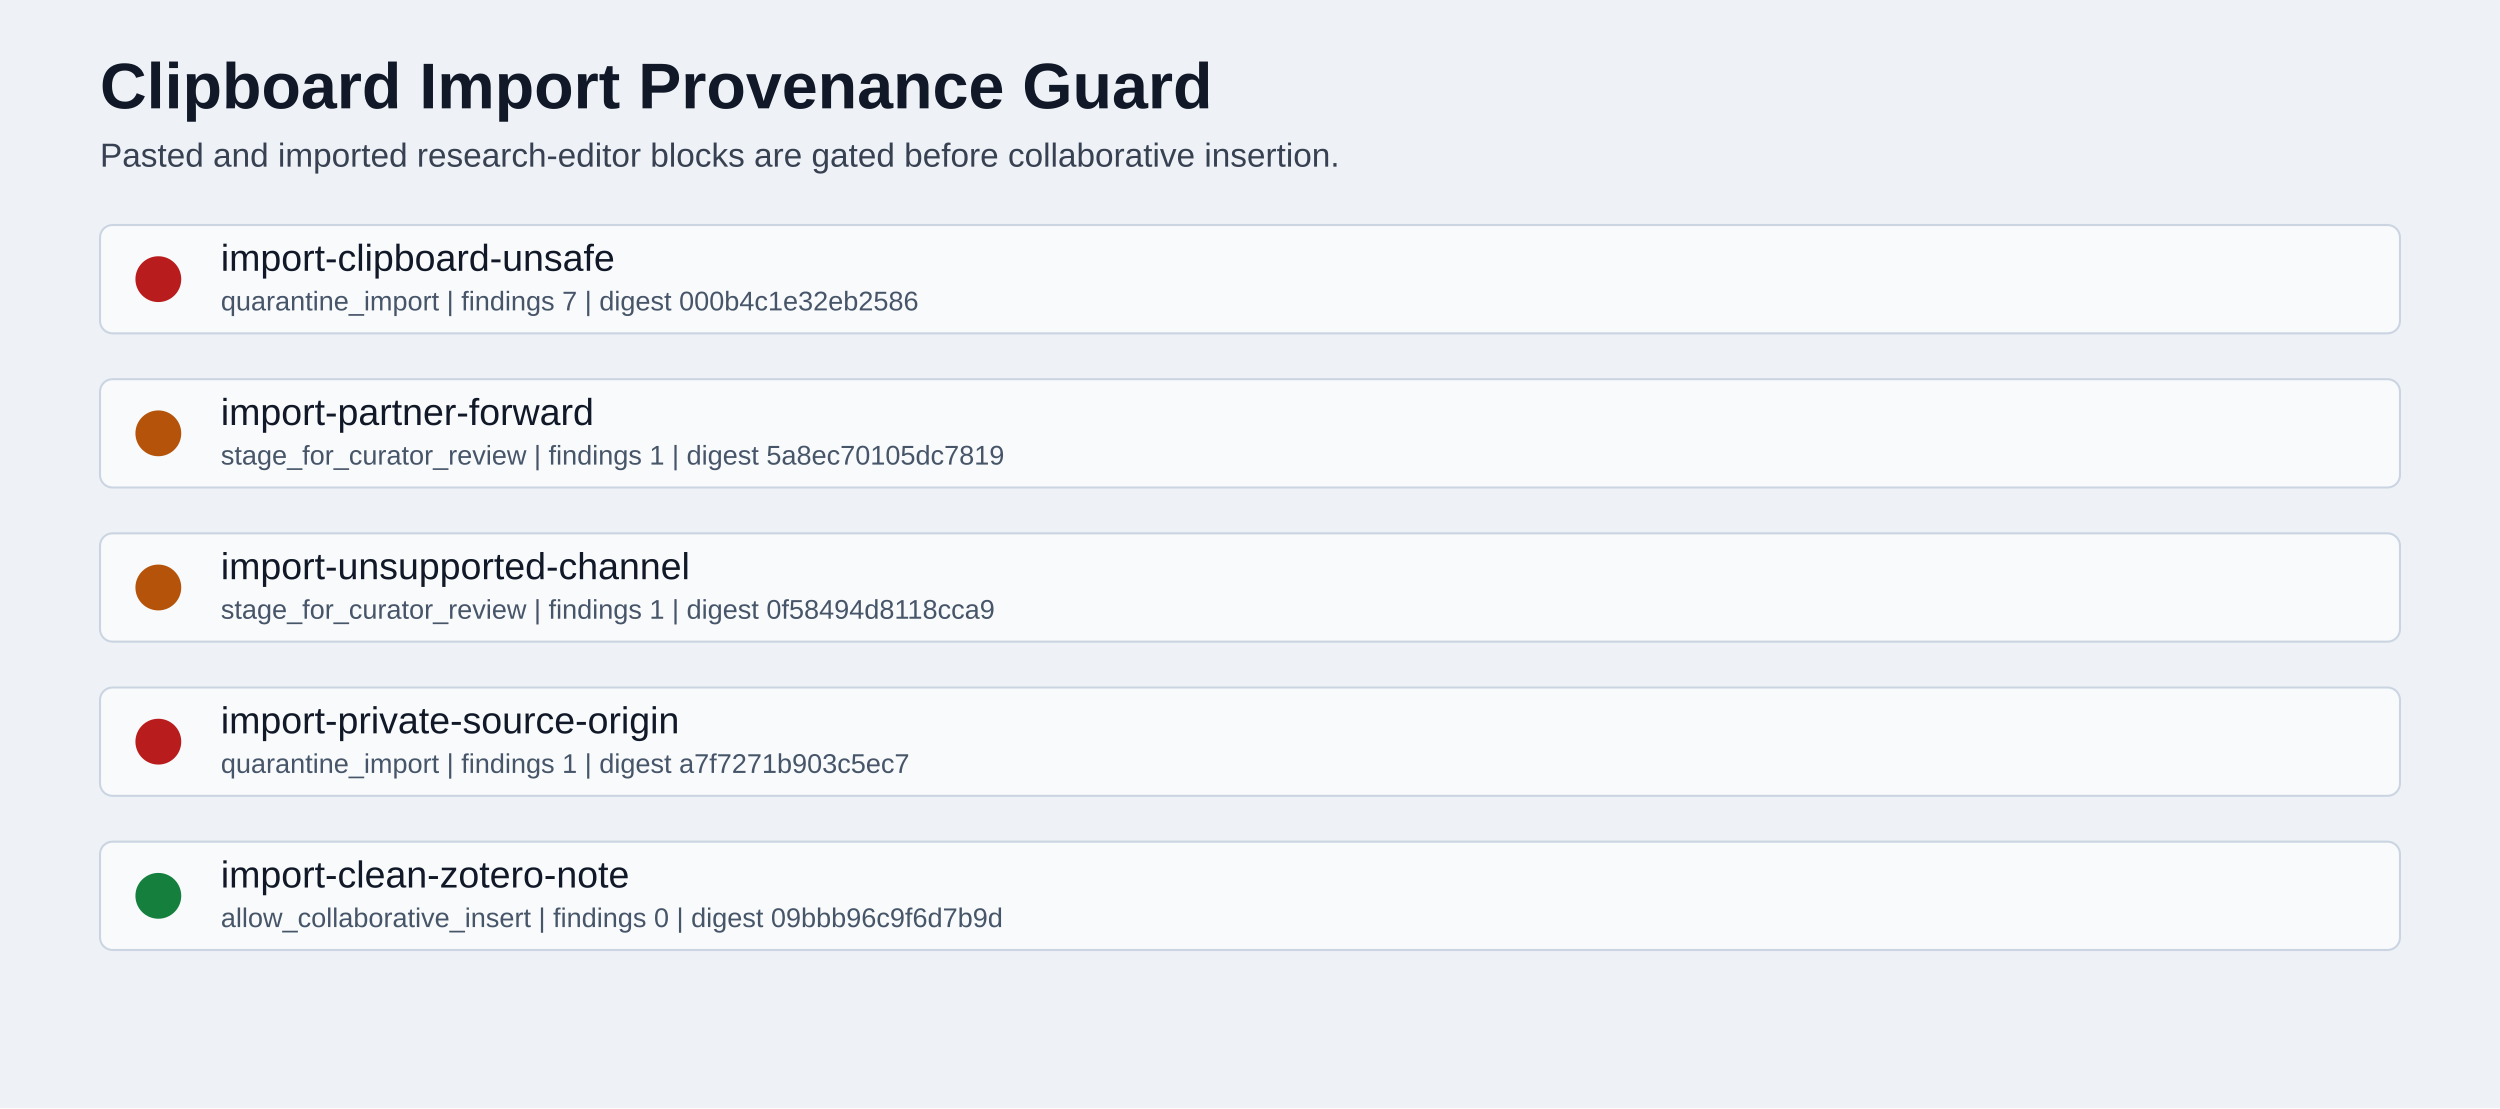
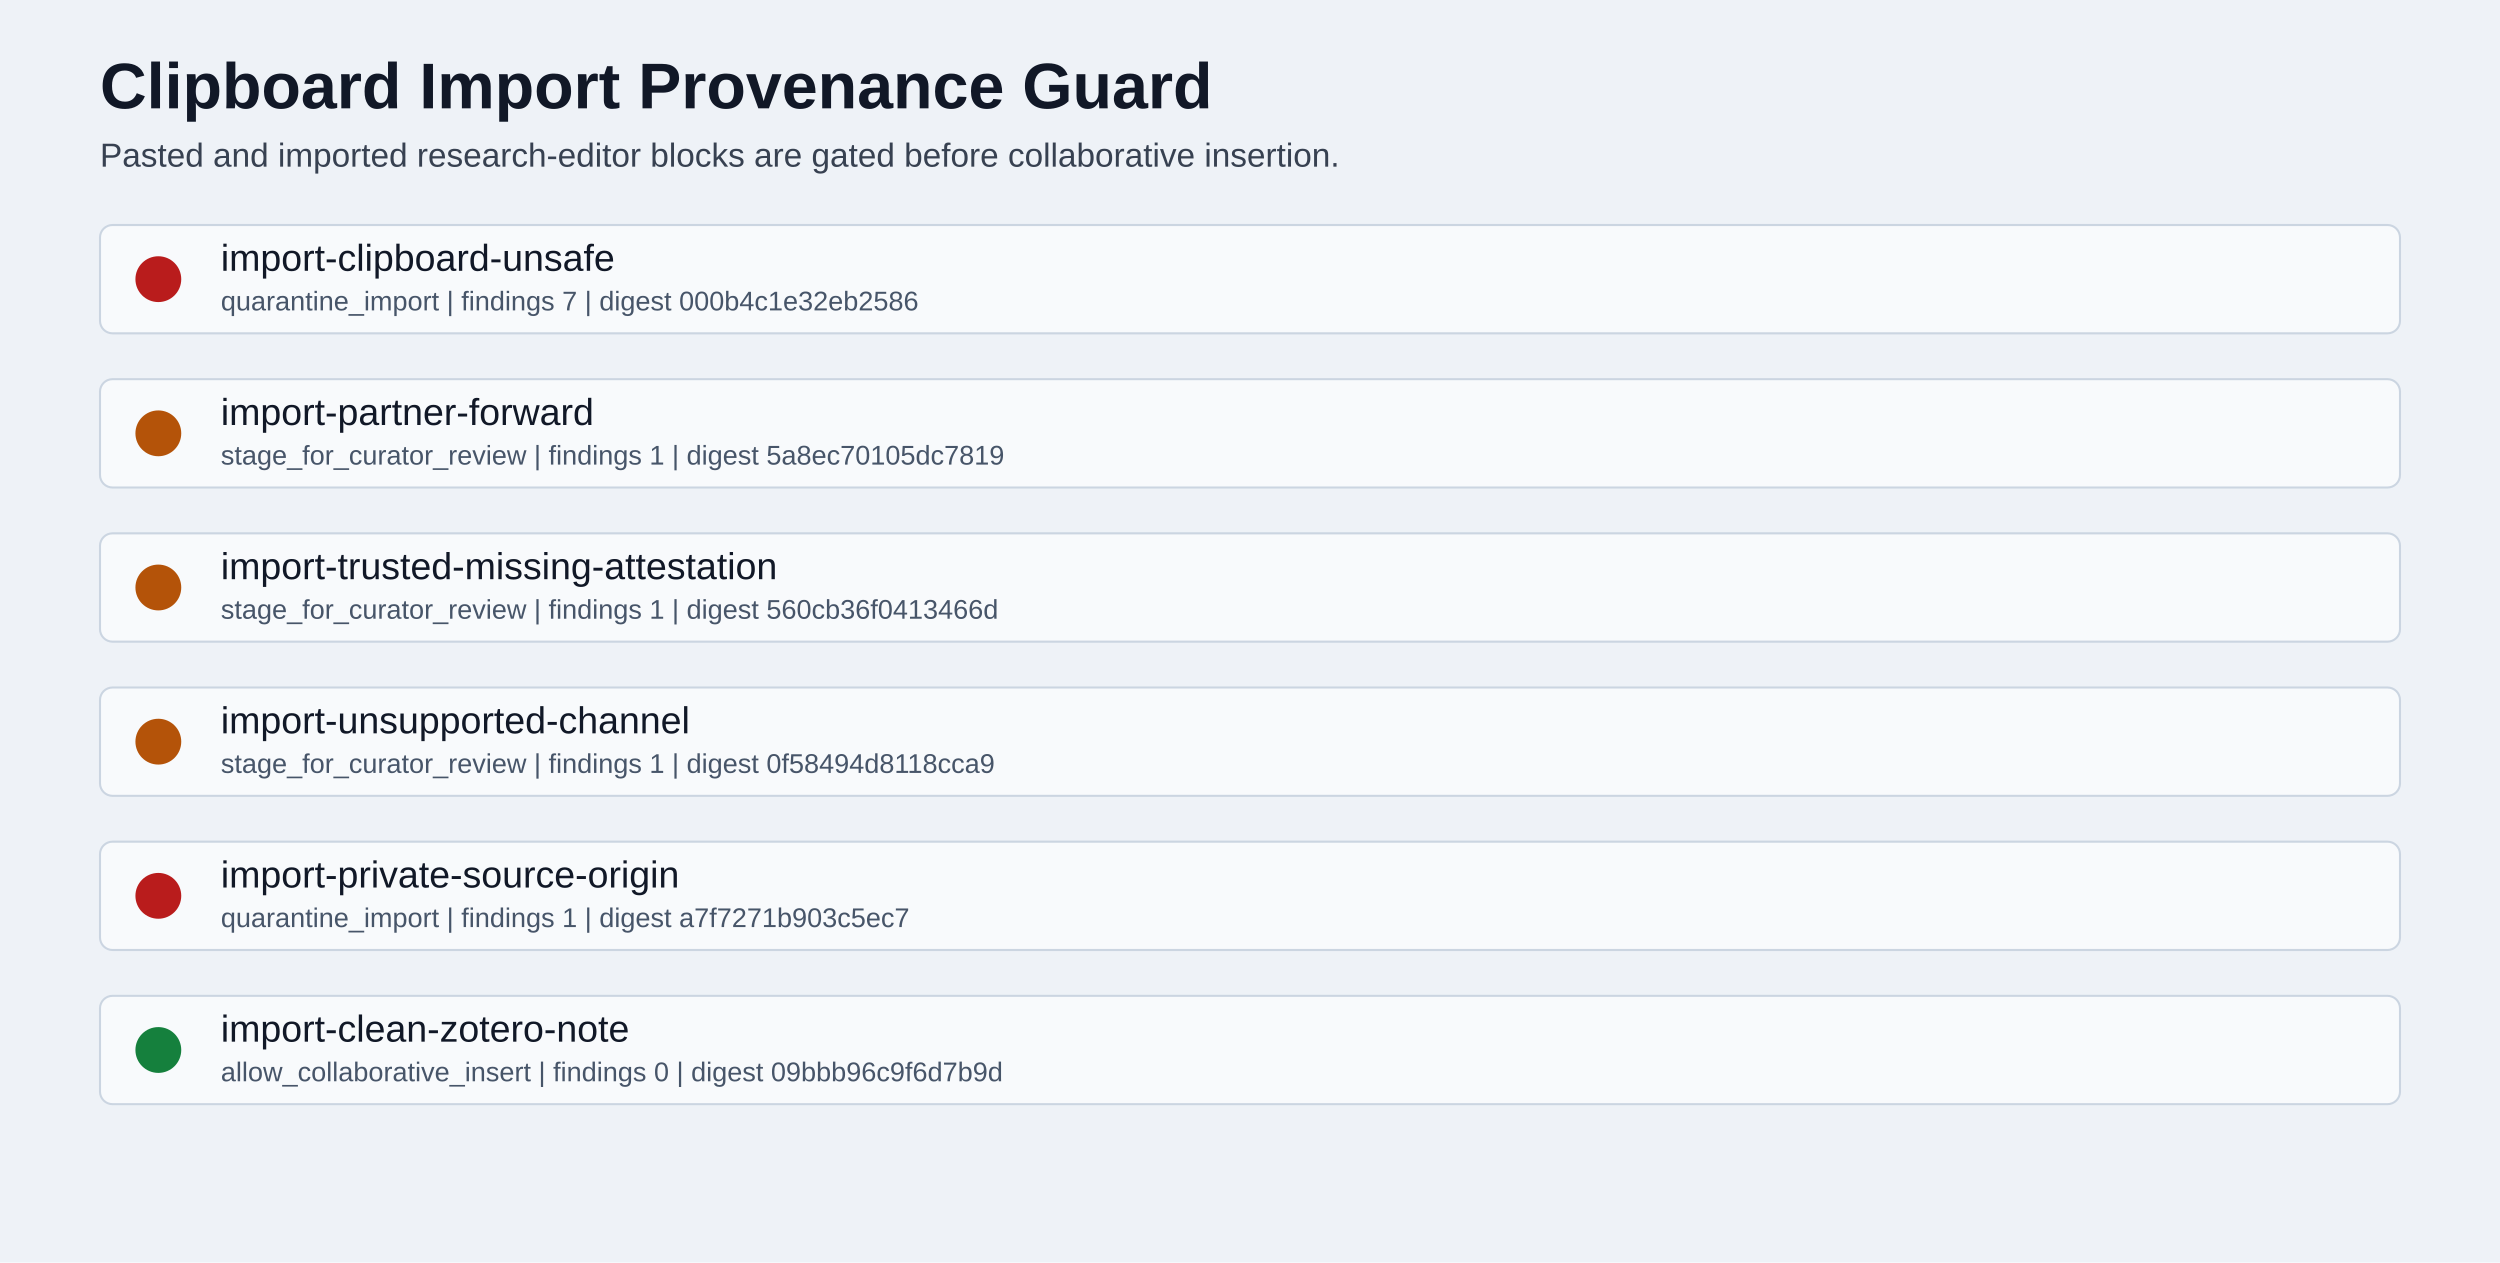
- <svg xmlns="http://www.w3.org/2000/svg" width="1200" height="532" viewBox="0 0 1200 532">
-   <rect width="1200" height="532" fill="#eef2f7" />
+ <svg xmlns="http://www.w3.org/2000/svg" width="1200" height="606" viewBox="0 0 1200 606">
+   <rect width="1200" height="606" fill="#eef2f7" />
  <text x="48" y="52" font-size="31" font-family="Arial" font-weight="700" fill="#111827">Clipboard Import Provenance Guard</text>
  <text x="48" y="80" font-size="16" font-family="Arial" fill="#374151">Pasted and imported research-editor blocks are gated before collaborative insertion.</text>
  <g transform="translate(48 108)">
    <rect width="1104" height="52" rx="6" fill="#f8fafc" stroke="#cbd5e1" />
    <circle cx="28" cy="26" r="11" fill="#b91c1c" />
    <text x="58" y="22" font-size="18" font-family="Arial" fill="#111827">import-clipboard-unsafe</text>
    <text x="58" y="41" font-size="13" font-family="Arial" fill="#475569">quarantine_import | findings 7 | digest 000b4c1e32eb2586</text>
  </g>
  <g transform="translate(48 182)">
    <rect width="1104" height="52" rx="6" fill="#f8fafc" stroke="#cbd5e1" />
    <circle cx="28" cy="26" r="11" fill="#b45309" />
    <text x="58" y="22" font-size="18" font-family="Arial" fill="#111827">import-partner-forward</text>
    <text x="58" y="41" font-size="13" font-family="Arial" fill="#475569">stage_for_curator_review | findings 1 | digest 5a8ec70105dc7819</text>
  </g>
  <g transform="translate(48 256)">
    <rect width="1104" height="52" rx="6" fill="#f8fafc" stroke="#cbd5e1" />
    <circle cx="28" cy="26" r="11" fill="#b45309" />
+     <text x="58" y="22" font-size="18" font-family="Arial" fill="#111827">import-trusted-missing-attestation</text>
+     <text x="58" y="41" font-size="13" font-family="Arial" fill="#475569">stage_for_curator_review | findings 1 | digest 560cb36f0413466d</text>
+   </g>
+   <g transform="translate(48 330)">
+     <rect width="1104" height="52" rx="6" fill="#f8fafc" stroke="#cbd5e1" />
+     <circle cx="28" cy="26" r="11" fill="#b45309" />
    <text x="58" y="22" font-size="18" font-family="Arial" fill="#111827">import-unsupported-channel</text>
    <text x="58" y="41" font-size="13" font-family="Arial" fill="#475569">stage_for_curator_review | findings 1 | digest 0f58494d8118cca9</text>
  </g>
-   <g transform="translate(48 330)">
+   <g transform="translate(48 404)">
    <rect width="1104" height="52" rx="6" fill="#f8fafc" stroke="#cbd5e1" />
    <circle cx="28" cy="26" r="11" fill="#b91c1c" />
    <text x="58" y="22" font-size="18" font-family="Arial" fill="#111827">import-private-source-origin</text>
    <text x="58" y="41" font-size="13" font-family="Arial" fill="#475569">quarantine_import | findings 1 | digest a7f7271b903c5ec7</text>
  </g>
-   <g transform="translate(48 404)">
+   <g transform="translate(48 478)">
    <rect width="1104" height="52" rx="6" fill="#f8fafc" stroke="#cbd5e1" />
    <circle cx="28" cy="26" r="11" fill="#15803d" />
    <text x="58" y="22" font-size="18" font-family="Arial" fill="#111827">import-clean-zotero-note</text>
    <text x="58" y="41" font-size="13" font-family="Arial" fill="#475569">allow_collaborative_insert | findings 0 | digest 09bbb96c9f6d7b9d</text>
  </g>
</svg>
